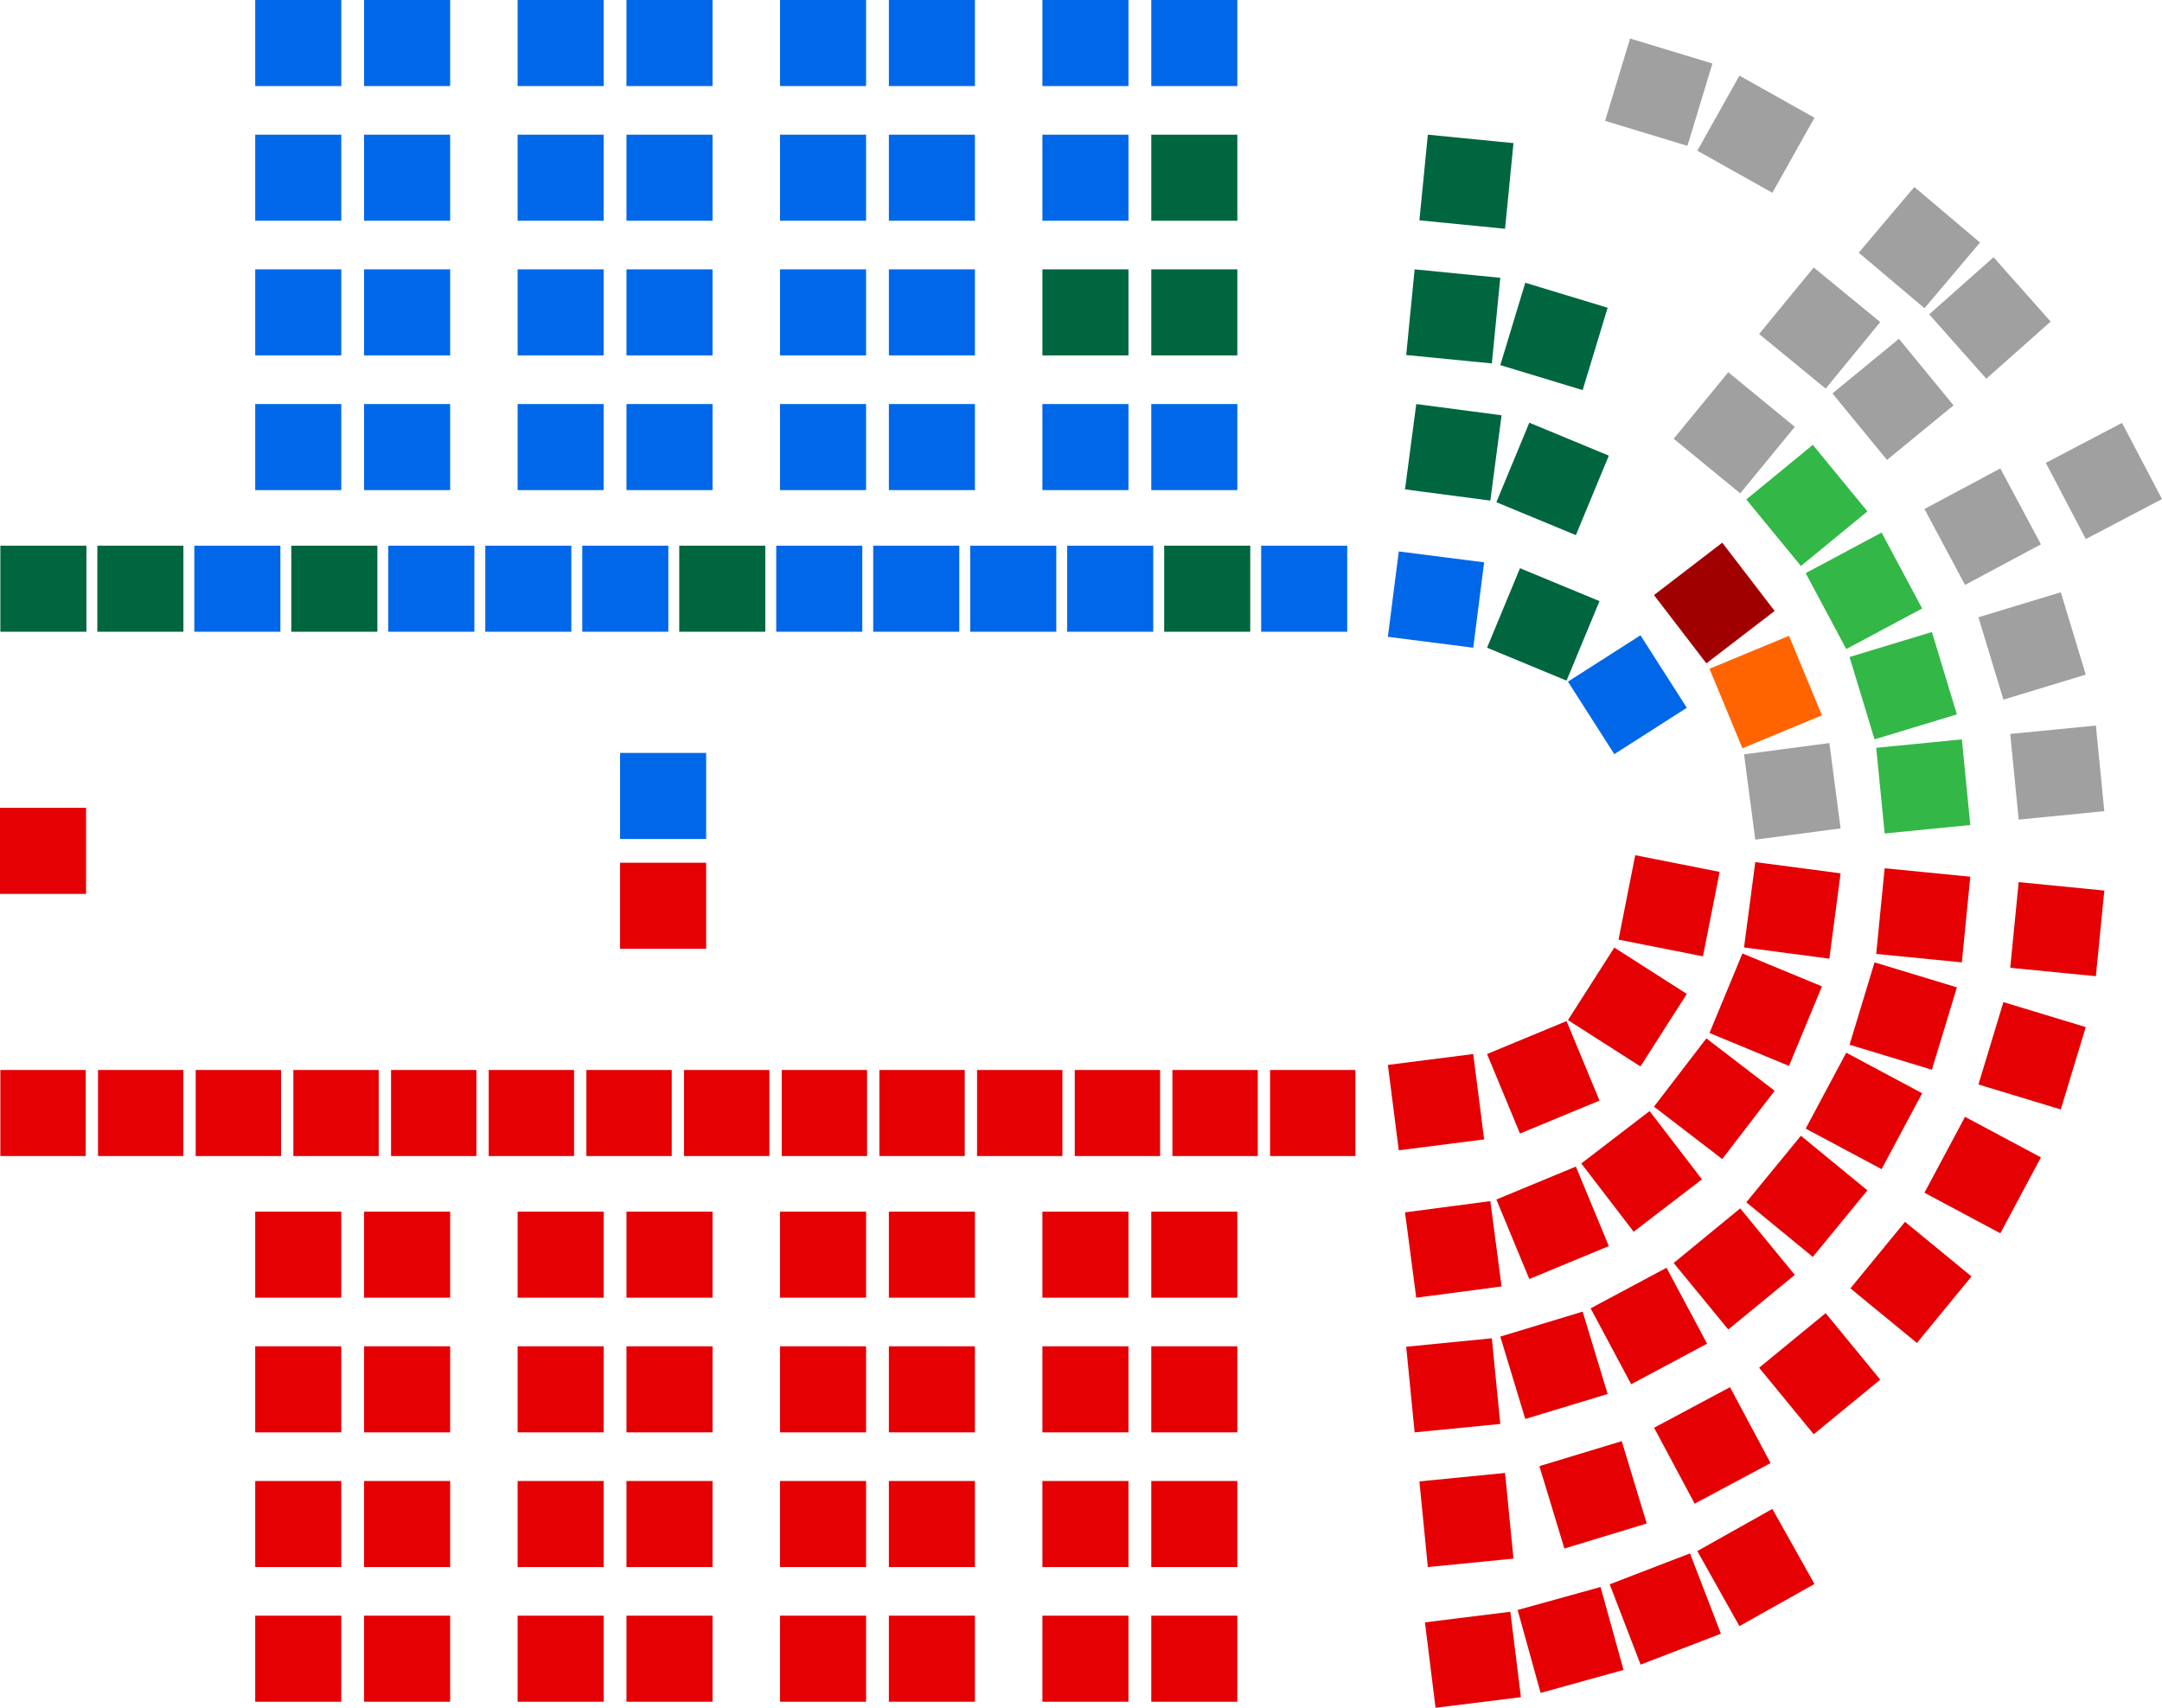
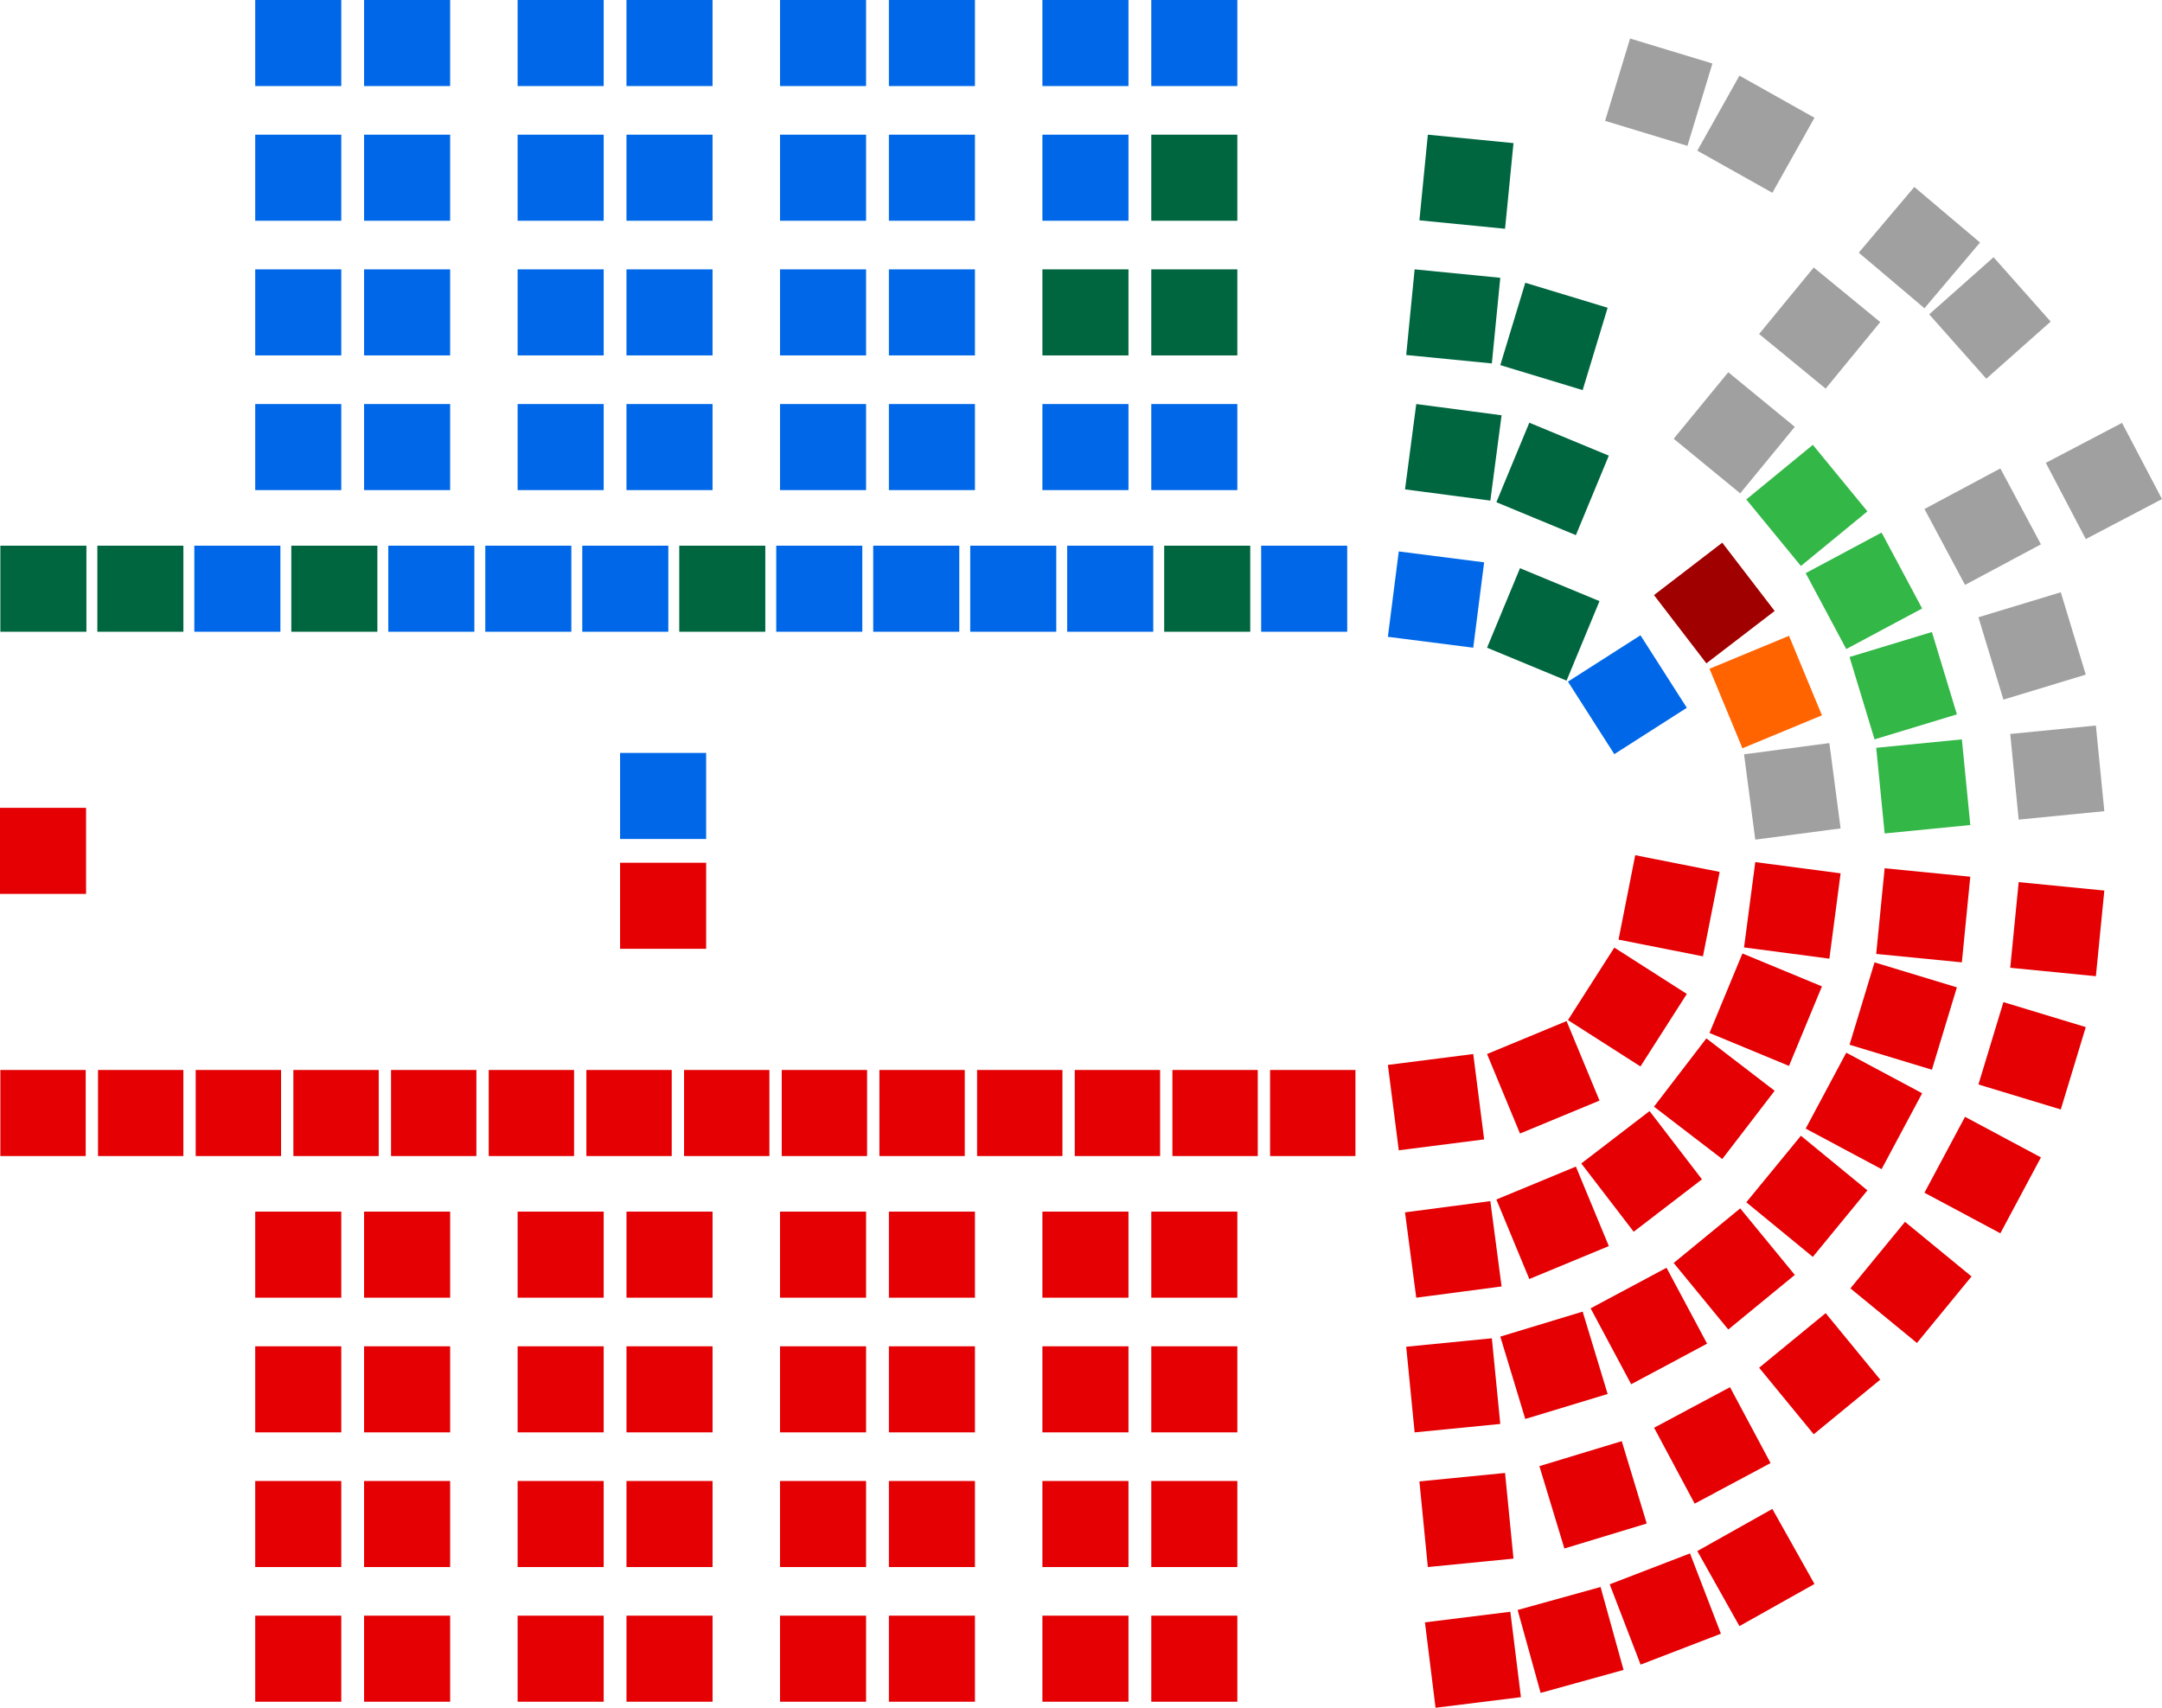
<svg xmlns="http://www.w3.org/2000/svg" id="svg4639" version="1.1" viewBox="0 0 248.478 196.269" height="196.269mm" width="248.478mm">
  <defs id="defs4633" />
  <g transform="translate(-8.12608,-35.92009)" id="layer1">
    <g id="Greens" style="fill:#33b747;fill-opacity:1">
      <rect y="204.617" x="-112.115" height="9.891" width="9.891" id="Brisbane" style="fill:#33b747;fill-opacity:1;stroke-linecap:round;stroke-linejoin:round;stroke-miterlimit:4;stroke-dasharray:none;stroke-dashoffset:0;stroke-opacity:1" transform="matrix(-0.7730105,0.6343933,0.6343933,0.7730105,0,0)" class="seat" />
      <rect style="fill:#33b747;fill-opacity:1;stroke-linecap:round;stroke-linejoin:round;stroke-miterlimit:4;stroke-dasharray:none;stroke-dashoffset:0;stroke-opacity:1" id="Griffith" width="9.891" height="9.891" x="-220.628" y="143.21" transform="matrix(-0.9951847,0.09801714,0.09801714,0.9951847,0,0)" class="seat" />
      <rect y="191.429" x="-152.096" height="9.891" width="9.891" id="Melbourne" style="fill:#33b747;fill-opacity:1;stroke-linecap:round;stroke-linejoin:round;stroke-miterlimit:4;stroke-dasharray:none;stroke-dashoffset:0;stroke-opacity:1" transform="matrix(-0.8819213,0.4713967,0.4713967,0.8819213,0,0)" class="seat" />
      <rect transform="matrix(-0.9569403,0.2902847,0.2902847,0.9569403,0,0)" style="fill:#33b747;fill-opacity:1;stroke-linecap:round;stroke-linejoin:round;stroke-miterlimit:4;stroke-dasharray:none;stroke-dashoffset:0;stroke-opacity:1" id="Ryan" width="9.891" height="9.891" x="-188.737" y="170.694" class="seat" />
    </g>
    <rect style="opacity:1;fill:#ff6400;fill-opacity:1;stroke-linecap:round;stroke-linejoin:round;stroke-miterlimit:4;stroke-dasharray:none;stroke-dashoffset:0;stroke-opacity:1" id="Mayo" width="9.891" height="9.891" x="-155.756" y="182.491" transform="matrix(-0.9238795,0.3826834,0.3826834,0.9238795,0,0)" class="seat" />
    <rect y="203.423" x="-103.647" height="9.891" width="9.891" id="Kennedy" style="opacity:1;fill:#a00000;fill-opacity:1;stroke-linecap:round;stroke-linejoin:round;stroke-miterlimit:4;stroke-dasharray:none;stroke-dashoffset:0;stroke-opacity:1" transform="matrix(-0.7933533,0.6087614,0.6087614,0.7933533,0,0)" class="seat" />
    <g id="g3">
      <rect y="191.363" x="-167.61" height="9.891" width="9.891" id="Goldstein" style="fill:#a0a0a0;fill-opacity:1;stroke-linecap:round;stroke-linejoin:round;stroke-miterlimit:4;stroke-dasharray:none;stroke-dashoffset:0;stroke-opacity:1" transform="matrix(-0.8819213,0.4713967,0.4713967,0.8819213,0,0)" class="seat" />
      <rect style="fill:#a0a0a0;fill-opacity:1;stroke-linecap:round;stroke-linejoin:round;stroke-miterlimit:4;stroke-dasharray:none;stroke-dashoffset:0;stroke-opacity:1" id="Wentworth" width="9.891" height="9.891" x="-204.237" y="170.623" transform="matrix(-0.9569403,0.2902847,0.2902847,0.9569403,0,0)" class="seat" />
      <rect y="209.705" x="-85.865" height="9.891" width="9.891" id="Warringah" style="fill:#a0a0a0;fill-opacity:1;stroke-linecap:round;stroke-linejoin:round;stroke-miterlimit:4;stroke-dasharray:none;stroke-dashoffset:0;stroke-opacity:1" transform="matrix(-0.6343933,0.7730105,0.7730105,0.6343933,0,0)" class="seat" />
-       <rect style="fill:#a0a0a0;fill-opacity:1;stroke-linecap:round;stroke-linejoin:round;stroke-miterlimit:4;stroke-dasharray:none;stroke-dashoffset:0;stroke-opacity:1" id="North_Sydney" width="9.891" height="9.891" x="-127.496" y="201.475" transform="matrix(-0.7730105,0.6343933,0.6343933,0.7730105,0,0)" class="seat" />
      <rect y="143.136" x="-236.113" height="9.891" width="9.891" id="Kooyong" style="fill:#a0a0a0;fill-opacity:1;stroke-linecap:round;stroke-linejoin:round;stroke-miterlimit:4;stroke-dasharray:none;stroke-dashoffset:0;stroke-opacity:1" transform="matrix(-0.9951847,0.09801714,0.09801714,0.9951847,0,0)" class="seat" />
      <rect style="fill:#a0a0a0;fill-opacity:1;stroke-linecap:round;stroke-linejoin:round;stroke-miterlimit:4;stroke-dasharray:none;stroke-dashoffset:0;stroke-opacity:1" id="Indi" width="9.891" height="9.891" x="-70.329" y="209.752" transform="matrix(-0.6343933,0.7730105,0.7730105,0.6343933,0,0)" class="seat" />
      <rect y="198.765" x="-18.133" height="9.891" width="9.891" id="Monash" style="fill:#a0a0a0;fill-opacity:1;stroke-linecap:round;stroke-linejoin:round;stroke-miterlimit:4;stroke-dasharray:none;stroke-dashoffset:0;stroke-opacity:1" transform="matrix(-0.2902847,0.9569403,0.9569403,0.2902847,0,0)" class="seat" />
      <rect style="fill:#a0a0a0;fill-opacity:1;stroke-linecap:round;stroke-linejoin:round;stroke-miterlimit:4;stroke-dasharray:none;stroke-dashoffset:0;stroke-opacity:1" id="Clark" width="9.891" height="9.891" x="-200.671" y="148.786" transform="matrix(-0.9914449,0.1305262,0.1305262,0.9914449,0,0)" class="seat" />
      <rect transform="matrix(0.8855244,-0.4645929,-0.4645929,-0.8855244,0,0)" y="-201.817" x="174.003" height="9.89" width="9.89" id="Calare" style="fill:#a0a0a0;fill-opacity:1;stroke-linecap:round;stroke-linejoin:round;stroke-miterlimit:4;stroke-dasharray:none;stroke-dashoffset:0;stroke-opacity:1" class="seat" />
      <rect transform="matrix(0.7479862,-0.6637142,-0.6637142,-0.7479862,0,0)" y="-216.333" x="124.104" height="9.89" width="9.89" id="Curtin" style="fill:#a0a0a0;fill-opacity:1;stroke-linecap:round;stroke-linejoin:round;stroke-miterlimit:4;stroke-dasharray:none;stroke-dashoffset:0;stroke-opacity:1" class="seat" />
      <rect transform="matrix(0.6457011,-0.7635903,-0.7635903,-0.6457011,0,0)" y="-221.162" x="93.583" height="9.89" width="9.89" id="Mackellar" style="fill:#a0a0a0;fill-opacity:1;stroke-linecap:round;stroke-linejoin:round;stroke-miterlimit:4;stroke-dasharray:none;stroke-dashoffset:0;stroke-opacity:1" class="seat" />
      <rect transform="matrix(0.4894705,-0.8720199,-0.8720199,-0.4894705,0,0)" y="-213.141" x="53.036" height="9.89" width="9.89" id="Fowler" style="fill:#a0a0a0;fill-opacity:1;stroke-linecap:round;stroke-linejoin:round;stroke-miterlimit:4;stroke-dasharray:none;stroke-dashoffset:0;stroke-opacity:1" class="seat" />
    </g>
    <g id="g2">
      <rect style="fill:#006640;fill-opacity:1;stroke-linecap:round;stroke-linejoin:round;stroke-miterlimit:4;stroke-dasharray:none;stroke-dashoffset:0;stroke-opacity:1" id="Parkes" width="9.891" height="9.891" x="34.27" y="176.436" transform="matrix(-0.09801714,0.9951847,0.9951847,0.09801714,0,0)" class="seat" />
      <rect y="176.443" x="49.822" height="9.891" width="9.891" id="Mallee" style="fill:#006640;fill-opacity:1;stroke-linecap:round;stroke-linejoin:round;stroke-miterlimit:4;stroke-dasharray:none;stroke-dashoffset:0;stroke-opacity:1" transform="matrix(-0.09801714,0.9951847,0.9951847,0.09801714,0,0)" class="seat" />
      <rect y="195.389" x="12.226" height="9.891" width="9.891" id="Nicholls" style="fill:#006640;fill-opacity:1;stroke-linecap:round;stroke-linejoin:round;stroke-miterlimit:4;stroke-dasharray:none;stroke-dashoffset:0;stroke-opacity:1" transform="matrix(-0.2902847,0.9569403,0.9569403,0.2902847,0,0)" class="seat" />
      <rect y="202.228" x="7.697" height="9.891" width="9.891" id="Petrie" style="fill:#006640;fill-opacity:1;stroke-linecap:round;stroke-linejoin:round;stroke-miterlimit:4;stroke-dasharray:none;stroke-dashoffset:0;stroke-opacity:1" transform="matrix(-0.3826834,0.9238795,0.9238795,0.3826834,0,0)" class="seat" />
      <rect y="180.183" x="59.345" height="9.891" width="9.891" id="Lyne" style="fill:#006640;fill-opacity:1;stroke-linecap:round;stroke-linejoin:round;stroke-miterlimit:4;stroke-dasharray:none;stroke-dashoffset:0;stroke-opacity:1" transform="matrix(-0.1305262,0.9914449,0.9914449,0.1305262,0,0)" class="seat" />
      <rect transform="matrix(-0.3826834,0.9238795,0.9238795,0.3826834,0,0)" style="fill:#006640;fill-opacity:1;stroke-width:1.064;stroke-linecap:round;stroke-linejoin:round;stroke-miterlimit:4;stroke-dasharray:none;stroke-dashoffset:0;stroke-opacity:1" id="La_Trobe" width="9.891" height="9.891" x="23.555" y="207.638" class="seat" />
      <rect transform="rotate(-90)" y="19.313" x="-108.526" height="9.891" width="9.891" id="Riverina" style="fill:#006640;fill-opacity:1;stroke-linecap:round;stroke-linejoin:round;stroke-miterlimit:4;stroke-dasharray:none;stroke-dashoffset:0;stroke-opacity:1" class="seat" />
      <rect transform="rotate(-90)" y="41.606" x="-108.526" height="9.891" width="9.891" id="Page" style="fill:#006640;fill-opacity:1;stroke-linecap:round;stroke-linejoin:round;stroke-miterlimit:4;stroke-dasharray:none;stroke-dashoffset:0;stroke-opacity:1" class="seat" />
      <rect style="fill:#006640;fill-opacity:1;stroke-linecap:round;stroke-linejoin:round;stroke-miterlimit:4;stroke-dasharray:none;stroke-dashoffset:0;stroke-opacity:1" id="Maranoa" width="9.891" height="9.891" x="-108.526" y="86.192" transform="rotate(-90)" class="seat" />
      <rect style="fill:#006640;fill-opacity:1;stroke-linecap:round;stroke-linejoin:round;stroke-miterlimit:4;stroke-dasharray:none;stroke-dashoffset:0;stroke-opacity:1" id="New_England" width="9.891" height="9.891" x="-108.526" y="141.925" transform="rotate(-90)" class="seat" />
      <rect style="fill:#006640;fill-opacity:1;stroke-linecap:round;stroke-linejoin:round;stroke-miterlimit:4;stroke-dasharray:none;stroke-dashoffset:0;stroke-opacity:1" id="Gippsland" width="9.891" height="9.891" x="-108.526" y="8.167" transform="rotate(-90)" class="seat" />
      <rect transform="matrix(0,1,1,0,0,0)" y="140.442" x="51.399" height="9.891" width="9.891" id="Hinkler" style="fill:#006640;fill-opacity:1;stroke-linecap:round;stroke-linejoin:round;stroke-miterlimit:4;stroke-dasharray:none;stroke-dashoffset:0;stroke-opacity:1" class="seat" />
      <rect transform="matrix(0,1,1,0,0,0)" y="127.93" x="66.877" height="9.891" width="9.891" id="Wide_Bay" style="fill:#006640;fill-opacity:1;stroke-linecap:round;stroke-linejoin:round;stroke-miterlimit:4;stroke-dasharray:none;stroke-dashoffset:0;stroke-opacity:1" class="seat" />
      <rect transform="matrix(0,1,1,0,0,0)" style="fill:#006640;fill-opacity:1;stroke-linecap:round;stroke-linejoin:round;stroke-miterlimit:4;stroke-dasharray:none;stroke-dashoffset:0;stroke-opacity:1" id="Dawson" width="9.891" height="9.891" x="66.877" y="140.442" class="seat" />
    </g>
    <g id="g1" style="fill:#0068e8;fill-opacity:1">
      <rect style="fill:#0068e8;fill-opacity:1;stroke-linecap:round;stroke-linejoin:round;stroke-miterlimit:4;stroke-dasharray:none;stroke-dashoffset:0;stroke-opacity:1" id="Moncrieff" width="9.891" height="9.891" x="98.635" y="153.071" transform="matrix(0,1,1,0,0,0)" class="seat" />
      <rect transform="matrix(-0.1266124,0.9919523,0.9919523,0.1266124,0,0)" y="180.099" x="77.114" height="9.891" width="9.891" id="Capricornia" style="fill:#0068e8;fill-opacity:1;stroke-width:1;stroke-linecap:round;stroke-linejoin:round;stroke-miterlimit:4;stroke-dasharray:none;stroke-dashoffset:0;stroke-opacity:1;paint-order:normal" class="seat" />
      <rect transform="matrix(-0.8425815,0.5385689,0.5385689,0.8425815,0,0)" y="197.702" x="-107.039" height="9.891" width="9.891" id="Lindsay" style="fill:#0068e8;fill-opacity:1;stroke-linecap:round;stroke-linejoin:round;stroke-miterlimit:4;stroke-dasharray:none;stroke-dashoffset:0;stroke-opacity:1" class="seat" />
      <rect style="fill:#0068e8;fill-opacity:1;stroke-linecap:round;stroke-linejoin:round;stroke-miterlimit:4;stroke-dasharray:none;stroke-dashoffset:0;stroke-opacity:1" id="Dickson" width="9.891" height="9.891" x="122.452" y="79.392" transform="matrix(0,1,1,0,0,0)" class="seat" />
      <rect style="fill:#0068e8;fill-opacity:1;stroke-linecap:round;stroke-linejoin:round;stroke-miterlimit:4;stroke-dasharray:none;stroke-dashoffset:0;stroke-opacity:1" id="Fairfax" width="9.891" height="9.891" x="-108.526" y="30.46" transform="rotate(-90)" class="seat" />
      <rect style="fill:#0068e8;fill-opacity:1;stroke-linecap:round;stroke-linejoin:round;stroke-miterlimit:4;stroke-dasharray:none;stroke-dashoffset:0;stroke-opacity:1" id="Canning" width="9.891" height="9.891" x="-108.526" y="52.753" transform="rotate(-90)" class="seat" />
      <rect transform="rotate(-90)" y="75.046" x="-108.526" height="9.891" width="9.891" id="Farrer" style="fill:#0068e8;fill-opacity:1;stroke-linecap:round;stroke-linejoin:round;stroke-miterlimit:4;stroke-dasharray:none;stroke-dashoffset:0;stroke-opacity:1" class="seat" />
      <rect style="fill:#0068e8;fill-opacity:1;stroke-linecap:round;stroke-linejoin:round;stroke-miterlimit:4;stroke-dasharray:none;stroke-dashoffset:0;stroke-opacity:1" id="Bradfield" width="9.891" height="9.891" x="-108.526" y="63.9" transform="rotate(-90)" class="seat" />
      <rect style="fill:#0068e8;fill-opacity:1;stroke-linecap:round;stroke-linejoin:round;stroke-miterlimit:4;stroke-dasharray:none;stroke-dashoffset:0;stroke-opacity:1" id="Deakin" width="9.891" height="9.891" x="-108.526" y="119.632" transform="rotate(-90)" class="seat" />
      <rect transform="rotate(-90)" y="108.485" x="-108.526" height="9.891" width="9.891" id="Wannon" style="fill:#0068e8;fill-opacity:1;stroke-linecap:round;stroke-linejoin:round;stroke-miterlimit:4;stroke-dasharray:none;stroke-dashoffset:0;stroke-opacity:1" class="seat" />
      <rect transform="rotate(-90)" y="130.778" x="-108.526" height="9.891" width="9.891" id="Banks" style="fill:#0068e8;fill-opacity:1;stroke-linecap:round;stroke-linejoin:round;stroke-miterlimit:4;stroke-dasharray:none;stroke-dashoffset:0;stroke-opacity:1" class="seat" />
      <rect transform="matrix(0,1,1,0,0,0)" y="37.458" x="82.355" height="9.891" width="9.891" id="Braddon" style="fill:#0068e8;fill-opacity:1;stroke-linecap:round;stroke-linejoin:round;stroke-miterlimit:4;stroke-dasharray:none;stroke-dashoffset:0;stroke-opacity:1" class="seat" />
      <rect transform="matrix(0,1,1,0,0,0)" style="fill:#0068e8;fill-opacity:1;stroke-linecap:round;stroke-linejoin:round;stroke-miterlimit:4;stroke-dasharray:none;stroke-dashoffset:0;stroke-opacity:1" id="Herbert" width="9.891" height="9.891" x="82.355" y="49.97" class="seat" />
      <rect transform="matrix(0,1,1,0,0,0)" style="fill:#0068e8;fill-opacity:1;stroke-linecap:round;stroke-linejoin:miter;stroke-miterlimit:4;stroke-dasharray:none;stroke-dashoffset:0;stroke-opacity:1" id="Bowman" width="9.891" height="9.891" x="51.399" y="37.458" class="seat" />
      <rect transform="matrix(0,1,1,0,0,0)" y="49.97" x="51.399" height="9.891" width="9.891" id="Wright" style="fill:#0068e8;fill-opacity:1;stroke-linecap:round;stroke-linejoin:round;stroke-miterlimit:4;stroke-dasharray:none;stroke-dashoffset:0;stroke-opacity:1" class="seat" />
      <rect transform="matrix(0,1,1,0,0,0)" y="37.458" x="66.877" height="9.891" width="9.891" id="Groom" style="fill:#0068e8;fill-opacity:1;stroke-linecap:round;stroke-linejoin:round;stroke-miterlimit:4;stroke-dasharray:none;stroke-dashoffset:0;stroke-opacity:1" class="seat" />
      <rect transform="matrix(0,1,1,0,0,0)" style="fill:#0068e8;fill-opacity:1;stroke-linecap:round;stroke-linejoin:round;stroke-miterlimit:4;stroke-dasharray:none;stroke-dashoffset:0;stroke-opacity:1" id="McPherson" width="9.891" height="9.891" x="66.877" y="49.97" class="seat" />
      <rect transform="matrix(0,1,1,0,0,0)" y="37.458" x="35.92" height="9.891" width="9.891" id="Mitchell" style="fill:#0068e8;fill-opacity:1;stroke-linecap:round;stroke-linejoin:miter;stroke-miterlimit:4;stroke-dasharray:none;stroke-dashoffset:0;stroke-opacity:1" class="seat" />
      <rect transform="matrix(0,1,1,0,0,0)" style="fill:#0068e8;fill-opacity:1;stroke-linecap:round;stroke-linejoin:round;stroke-miterlimit:4;stroke-dasharray:none;stroke-dashoffset:0;stroke-opacity:1" id="Longman" width="9.891" height="9.891" x="35.92" y="49.97" class="seat" />
      <rect transform="matrix(0,1,1,0,0,0)" y="67.616" x="82.355" height="9.891" width="9.891" id="Hughes" style="fill:#0068e8;fill-opacity:1;stroke-linecap:round;stroke-linejoin:round;stroke-miterlimit:4;stroke-dasharray:none;stroke-dashoffset:0;stroke-opacity:1" class="seat" />
      <rect transform="matrix(0,1,1,0,0,0)" style="fill:#0068e8;fill-opacity:1;stroke-linecap:round;stroke-linejoin:round;stroke-miterlimit:4;stroke-dasharray:none;stroke-dashoffset:0;stroke-opacity:1" id="Forrest" width="9.891" height="9.891" x="82.355" y="80.128" class="seat" />
      <rect transform="matrix(0,1,1,0,0,0)" style="fill:#0068e8;fill-opacity:1;stroke-linecap:round;stroke-linejoin:miter;stroke-miterlimit:4;stroke-dasharray:none;stroke-dashoffset:0;stroke-opacity:1" id="Fadden" width="9.891" height="9.891" x="51.399" y="67.616" class="seat" />
      <rect transform="matrix(0,1,1,0,0,0)" y="80.128" x="51.399" height="9.891" width="9.891" id="Casey" style="fill:#0068e8;fill-opacity:1;stroke-linecap:round;stroke-linejoin:round;stroke-miterlimit:4;stroke-dasharray:none;stroke-dashoffset:0;stroke-opacity:1" class="seat" />
      <rect transform="matrix(0,1,1,0,0,0)" y="67.616" x="66.877" height="9.891" width="9.891" id="Flinders" style="fill:#0068e8;fill-opacity:1;stroke-linecap:round;stroke-linejoin:round;stroke-miterlimit:4;stroke-dasharray:none;stroke-dashoffset:0;stroke-opacity:1" class="seat" />
      <rect transform="matrix(0,1,1,0,0,0)" style="fill:#0068e8;fill-opacity:1;stroke-linecap:round;stroke-linejoin:round;stroke-miterlimit:4;stroke-dasharray:none;stroke-dashoffset:0;stroke-opacity:1" id="Menzies" width="9.891" height="9.891" x="66.877" y="80.128" class="seat" />
      <rect transform="matrix(0,1,1,0,0,0)" y="67.616" x="35.92" height="9.891" width="9.891" id="Bonner" style="fill:#0068e8;fill-opacity:1;stroke-linecap:round;stroke-linejoin:miter;stroke-miterlimit:4;stroke-dasharray:none;stroke-dashoffset:0;stroke-opacity:1" class="seat" />
      <rect transform="matrix(0,1,1,0,0,0)" style="fill:#0068e8;fill-opacity:1;stroke-linecap:round;stroke-linejoin:round;stroke-miterlimit:4;stroke-dasharray:none;stroke-dashoffset:0;stroke-opacity:1" id="Leichhardt" width="9.891" height="9.891" x="35.92" y="80.128" class="seat" />
      <rect transform="matrix(0,1,1,0,0,0)" y="97.773" x="82.355" height="9.891" width="9.891" id="Barker" style="fill:#0068e8;fill-opacity:1;stroke-linecap:round;stroke-linejoin:round;stroke-miterlimit:4;stroke-dasharray:none;stroke-dashoffset:0;stroke-opacity:1" class="seat" />
      <rect transform="matrix(0,1,1,0,0,0)" style="fill:#0068e8;fill-opacity:1;stroke-linecap:round;stroke-linejoin:miter;stroke-miterlimit:4;stroke-dasharray:none;stroke-dashoffset:0;stroke-opacity:1" id="Fisher" width="9.891" height="9.891" x="51.399" y="97.773" class="seat" />
      <rect transform="matrix(0,1,1,0,0,0)" y="110.285" x="51.399" height="9.891" width="9.891" id="Berowra" style="fill:#0068e8;fill-opacity:1;stroke-linecap:round;stroke-linejoin:round;stroke-miterlimit:4;stroke-dasharray:none;stroke-dashoffset:0;stroke-opacity:1" class="seat" />
      <rect transform="matrix(0,1,1,0,0,0)" y="97.773" x="66.877" height="9.891" width="9.891" id="Bass" style="fill:#0068e8;fill-opacity:1;stroke-linecap:round;stroke-linejoin:round;stroke-miterlimit:4;stroke-dasharray:none;stroke-dashoffset:0;stroke-opacity:1" class="seat" />
      <rect transform="matrix(0,1,1,0,0,0)" style="fill:#0068e8;fill-opacity:1;stroke-linecap:round;stroke-linejoin:round;stroke-miterlimit:4;stroke-dasharray:none;stroke-dashoffset:0;stroke-opacity:1" id="Moore" width="9.891" height="9.891" x="66.877" y="110.285" class="seat" />
      <rect transform="matrix(0,1,1,0,0,0)" style="fill:#0068e8;fill-opacity:1;stroke-linecap:round;stroke-linejoin:round;stroke-miterlimit:4;stroke-dasharray:none;stroke-dashoffset:0;stroke-opacity:1" id="Grey" width="9.891" height="9.891" x="35.92" y="110.285" class="seat" />
      <rect transform="matrix(0,1,1,0,0,0)" y="127.93" x="82.355" height="9.891" width="9.891" id="Sturt" style="fill:#0068e8;fill-opacity:1;stroke-linecap:round;stroke-linejoin:round;stroke-miterlimit:4;stroke-dasharray:none;stroke-dashoffset:0;stroke-opacity:1" class="seat" />
      <rect transform="matrix(0,1,1,0,0,0)" style="fill:#0068e8;fill-opacity:1;stroke-linecap:round;stroke-linejoin:round;stroke-miterlimit:4;stroke-dasharray:none;stroke-dashoffset:0;stroke-opacity:1" id="Cowper" width="9.891" height="9.891" x="82.355" y="140.442" class="seat" />
      <rect transform="matrix(0,1,1,0,0,0)" style="fill:#0068e8;fill-opacity:1;stroke-linecap:round;stroke-linejoin:miter;stroke-miterlimit:4;stroke-dasharray:none;stroke-dashoffset:0;stroke-opacity:1" id="Flynn" width="9.891" height="9.891" x="51.399" y="127.93" class="seat" />
      <rect transform="matrix(0,1,1,0,0,0)" y="127.93" x="35.92" height="9.891" width="9.891" id="Durack" style="fill:#0068e8;fill-opacity:1;stroke-linecap:round;stroke-linejoin:miter;stroke-miterlimit:4;stroke-dasharray:none;stroke-dashoffset:0;stroke-opacity:1" class="seat" />
      <rect transform="matrix(0,1,1,0,0,0)" style="fill:#0068e8;fill-opacity:1;stroke-linecap:round;stroke-linejoin:round;stroke-miterlimit:4;stroke-dasharray:none;stroke-dashoffset:0;stroke-opacity:1" id="Forde" width="9.891" height="9.891" x="35.92" y="140.442" class="seat" />
      <rect transform="matrix(0,1,1,0,0,0)" style="fill:#0068e8;fill-opacity:1;stroke-linecap:round;stroke-linejoin:round;stroke-miterlimit:4;stroke-dasharray:none;stroke-dashoffset:0;stroke-opacity:1" id="Cook" width="9.891" height="9.891" x="35.92" y="97.773" class="seat" />
      <rect transform="rotate(-90)" y="97.339" x="-108.526" height="9.891" width="9.891" id="Hume" style="fill:#0068e8;fill-opacity:1;stroke-linecap:round;stroke-linejoin:round;stroke-miterlimit:4;stroke-dasharray:none;stroke-dashoffset:0;stroke-opacity:1" class="seat" />
      <rect transform="matrix(0,1,1,0,-6.6666665e-8,2.9166667e-7)" style="fill:#0068e8;fill-opacity:1;stroke-linecap:round;stroke-linejoin:round;stroke-miterlimit:4;stroke-dasharray:none;stroke-dashoffset:0;stroke-opacity:1" id="OConnor" width="9.891" height="9.891" x="82.355" y="110.285" class="seat" />
    </g>
    <g id="ALP" transform="translate(0,-15.73634)" style="fill:#e40003;fill-opacity:1">
      <rect transform="rotate(-90)" y="8.126" x="-154.39" height="9.891" width="9.891" id="Oxley" style="display:inline;fill:#e40003;fill-opacity:1;stroke-linecap:round;stroke-linejoin:round;stroke-miterlimit:4;stroke-dasharray:none;stroke-dashoffset:0;stroke-opacity:1" class="seat" />
      <rect transform="rotate(-90)" y="154.097" x="-184.519" height="9.809" width="9.891" id="Maribyrnong" style="display:inline;fill:#e40003;fill-opacity:1;stroke-linecap:round;stroke-linejoin:round;stroke-miterlimit:4;stroke-dasharray:none;stroke-dashoffset:0;stroke-opacity:1" class="seat" />
      <rect transform="rotate(-106.875)" style="display:inline;fill:#e40003;fill-opacity:1;stroke-linecap:round;stroke-linejoin:round;stroke-miterlimit:4;stroke-dasharray:none;stroke-dashoffset:0;stroke-opacity:1" id="Hawke" width="9.891" height="9.891" x="-274.285" y="113.172" class="seat" />
      <rect transform="rotate(-118.125)" y="73.123" x="-293.607" height="9.891" width="9.891" id="Jagajaga" style="display:inline;fill:#e40003;fill-opacity:1;stroke-linecap:round;stroke-linejoin:round;stroke-miterlimit:4;stroke-dasharray:none;stroke-dashoffset:0;stroke-opacity:1" class="seat" />
      <rect transform="rotate(-151.875)" style="display:inline;fill:#e40003;fill-opacity:1;stroke-linecap:round;stroke-linejoin:round;stroke-miterlimit:4;stroke-dasharray:none;stroke-dashoffset:0;stroke-opacity:1" id="Solomon" width="9.891" height="9.891" x="-301.087" y="-58.356" class="seat" />
      <rect transform="rotate(-163.125)" y="-100.338" x="-286.432" height="9.891" width="9.891" id="Fraser" style="display:inline;fill:#e40003;fill-opacity:1;stroke-linecap:round;stroke-linejoin:round;stroke-miterlimit:4;stroke-dasharray:none;stroke-dashoffset:0;stroke-opacity:1" class="seat" />
      <rect transform="rotate(-95.625)" y="148.682" x="-247.52" height="9.891" width="9.891" id="Moreton" style="display:inline;fill:#e40003;fill-opacity:1;stroke-linecap:round;stroke-linejoin:round;stroke-miterlimit:4;stroke-dasharray:none;stroke-dashoffset:0;stroke-opacity:1" class="seat" />
      <rect transform="rotate(-129.375)" style="display:inline;fill:#e40003;fill-opacity:1;stroke-linecap:round;stroke-linejoin:round;stroke-miterlimit:4;stroke-dasharray:none;stroke-dashoffset:0;stroke-opacity:1" id="Macarthur" width="9.891" height="9.891" x="-304.746" y="30.074" class="seat" />
      <rect transform="rotate(-140.625)" y="-14.321" x="-307.271" height="9.891" width="9.891" id="Makin" style="display:inline;fill:#e40003;fill-opacity:1;stroke-linecap:round;stroke-linejoin:round;stroke-miterlimit:4;stroke-dasharray:none;stroke-dashoffset:0;stroke-opacity:1" class="seat" />
      <rect transform="rotate(-174.375)" style="display:inline;fill:#e40003;fill-opacity:1;stroke-linecap:round;stroke-linejoin:round;stroke-miterlimit:4;stroke-dasharray:none;stroke-dashoffset:0;stroke-opacity:1" id="Holt" width="9.891" height="9.891" x="-263.867" y="-138.654" class="seat" />
      <rect transform="rotate(-95.625)" style="display:inline;fill:#e40003;fill-opacity:1;stroke-linecap:round;stroke-linejoin:round;stroke-miterlimit:4;stroke-dasharray:none;stroke-dashoffset:0;stroke-opacity:1" id="McEwen" width="9.891" height="9.891" x="-231.968" y="148.689" class="seat" />
      <rect transform="rotate(-129.375)" y="30.121" x="-289.21" height="9.891" width="9.891" id="Spence" style="display:inline;fill:#e40003;fill-opacity:1;stroke-linecap:round;stroke-linejoin:round;stroke-miterlimit:4;stroke-dasharray:none;stroke-dashoffset:0;stroke-opacity:1" class="seat" />
      <rect transform="rotate(-140.625)" style="display:inline;fill:#e40003;fill-opacity:1;stroke-linecap:round;stroke-linejoin:round;stroke-miterlimit:4;stroke-dasharray:none;stroke-dashoffset:0;stroke-opacity:1" id="Cunningham" width="9.891" height="9.891" x="-291.746" y="-14.264" class="seat" />
      <rect transform="rotate(-174.375)" y="-138.58" x="-248.381" height="9.891" width="9.891" id="Adelaide" style="display:inline;fill:#e40003;fill-opacity:1;stroke-linecap:round;stroke-linejoin:round;stroke-miterlimit:4;stroke-dasharray:none;stroke-dashoffset:0;stroke-opacity:1" class="seat" />
      <rect transform="rotate(-106.875)" style="display:inline;fill:#e40003;fill-opacity:1;stroke-linecap:round;stroke-linejoin:round;stroke-miterlimit:4;stroke-dasharray:none;stroke-dashoffset:0;stroke-opacity:1" id="Bendigo" width="9.891" height="9.891" x="-258.735" y="113.194" class="seat" />
      <rect transform="rotate(-118.125)" y="73.158" x="-278.064" height="9.891" width="9.891" id="Canberra" style="display:inline;fill:#e40003;fill-opacity:1;stroke-linecap:round;stroke-linejoin:round;stroke-miterlimit:4;stroke-dasharray:none;stroke-dashoffset:0;stroke-opacity:1" class="seat" />
      <rect transform="rotate(-151.875)" style="display:inline;fill:#e40003;fill-opacity:1;stroke-linecap:round;stroke-linejoin:round;stroke-miterlimit:4;stroke-dasharray:none;stroke-dashoffset:0;stroke-opacity:1" id="Wills" width="9.891" height="9.891" x="-285.574" y="-58.29" class="seat" />
      <rect y="-100.267" x="-270.932" height="9.891" width="9.891" id="Calwell" style="display:inline;fill:#e40003;fill-opacity:1;stroke-linecap:round;stroke-linejoin:round;stroke-miterlimit:4;stroke-dasharray:none;stroke-dashoffset:0;stroke-opacity:1" transform="rotate(-163.125)" class="seat" />
      <rect transform="rotate(-112.5)" style="display:inline;fill:#e40003;fill-opacity:1;stroke-linecap:round;stroke-linejoin:round;stroke-miterlimit:4;stroke-dasharray:none;stroke-dashoffset:0;stroke-opacity:1" id="Dobell" width="9.891" height="9.891" x="-253.902" y="93.87" class="seat" />
      <rect transform="rotate(-157.5)" y="-79.109" x="-264.114" height="9.891" width="9.891" id="Kingsford_Smith" style="display:inline;fill:#e40003;fill-opacity:1;stroke-linecap:round;stroke-linejoin:round;stroke-miterlimit:4;stroke-dasharray:none;stroke-dashoffset:0;stroke-opacity:1" class="seat" />
      <rect transform="rotate(-97.5)" style="display:inline;fill:#e40003;fill-opacity:1;stroke-linecap:round;stroke-linejoin:round;stroke-miterlimit:4;stroke-dasharray:none;stroke-dashoffset:0;stroke-opacity:1" id="Fenner" width="9.891" height="9.891" x="-221.386" y="143.224" class="seat" />
      <rect transform="rotate(-127.5)" y="37.782" x="-272.537" height="9.891" width="9.891" id="Richmond" style="display:inline;fill:#e40003;fill-opacity:1;stroke-linecap:round;stroke-linejoin:round;stroke-miterlimit:4;stroke-dasharray:none;stroke-dashoffset:0;stroke-opacity:1" class="seat" />
      <rect transform="rotate(-142.5)" style="display:inline;fill:#e40003;fill-opacity:1;stroke-linecap:round;stroke-linejoin:round;stroke-miterlimit:4;stroke-dasharray:none;stroke-dashoffset:0;stroke-opacity:1" id="Cooper" width="9.891" height="9.891" x="-276.02" y="-21.218" class="seat" />
      <rect transform="rotate(-172.5)" y="-131.945" x="-237.63" height="9.891" width="9.891" id="Gellibrand" style="display:inline;fill:#e40003;fill-opacity:1;stroke-linecap:round;stroke-linejoin:round;stroke-miterlimit:4;stroke-dasharray:none;stroke-dashoffset:0;stroke-opacity:1" class="seat" />
      <rect style="display:inline;fill:#e40003;fill-opacity:1;stroke-linecap:round;stroke-linejoin:round;stroke-miterlimit:4;stroke-dasharray:none;stroke-dashoffset:0;stroke-opacity:1" id="Isaacs" width="9.891" height="9.891" x="-203.761" y="144.249" transform="rotate(-97.27388)" class="seat" />
      <rect style="display:inline;fill:#e40003;fill-opacity:1;stroke-linecap:round;stroke-linejoin:round;stroke-miterlimit:4;stroke-dasharray:none;stroke-dashoffset:0;stroke-opacity:1" id="Chifley" width="9.891" height="9.891" x="-231.324" y="-118.937" transform="rotate(-168.8103)" class="seat" />
      <rect y="99.28" x="-238.044" height="9.891" width="9.891" id="Greenway" style="display:inline;fill:#e40003;fill-opacity:1;stroke-linecap:round;stroke-linejoin:round;stroke-miterlimit:4;stroke-dasharray:none;stroke-dashoffset:0;stroke-opacity:1" transform="rotate(-112.5)" class="seat" />
      <rect style="display:inline;fill:#e40003;fill-opacity:1;stroke-linecap:round;stroke-linejoin:round;stroke-miterlimit:4;stroke-dasharray:none;stroke-dashoffset:0;stroke-opacity:1" id="Brand" width="9.891" height="9.891" x="-259.536" y="-40.878" transform="rotate(-147.4137)" class="seat" />
      <rect transform="rotate(-90)" y="79.392" x="-160.701" height="9.891" width="9.891" id="Grayndler" style="display:inline;fill:#e40003;fill-opacity:1;stroke-linecap:round;stroke-linejoin:round;stroke-miterlimit:4;stroke-dasharray:none;stroke-dashoffset:0;stroke-opacity:1" class="seat" />
      <rect style="display:inline;fill:#e40003;fill-opacity:1;stroke-width:0.464;stroke-linecap:round;stroke-linejoin:round;stroke-miterlimit:4;stroke-dasharray:none;stroke-dashoffset:0;stroke-opacity:1" id="Werriwa" width="9.89" height="9.89" x="287.512" y="-106.165" transform="rotate(68.94795)" class="seat" />
      <rect style="display:inline;fill:#e40003;fill-opacity:1;stroke-width:0.464;stroke-linecap:round;stroke-linejoin:round;stroke-miterlimit:4;stroke-dasharray:none;stroke-dashoffset:0;stroke-opacity:1" id="Bean" width="9.89" height="9.89" x="276.853" y="-122.575" transform="rotate(74.506)" class="seat" />
      <rect style="display:inline;fill:#e40003;fill-opacity:1;stroke-linecap:round;stroke-linejoin:round;stroke-miterlimit:4;stroke-dasharray:none;stroke-dashoffset:0;stroke-opacity:1" id="Lalor" width="9.89" height="9.89" x="257.461" y="-151.165" transform="rotate(82.92876)" class="seat" />
      <rect transform="matrix(0,1,1,0,0,0)" y="30.618" x="174.628" height="9.809" width="9.891" id="Hotham" style="display:inline;fill:#e40003;fill-opacity:1;stroke-linecap:round;stroke-linejoin:round;stroke-miterlimit:4;stroke-dasharray:none;stroke-dashoffset:0;stroke-opacity:1" class="seat" />
      <rect style="display:inline;fill:#e40003;fill-opacity:1;stroke-linecap:round;stroke-linejoin:round;stroke-miterlimit:4;stroke-dasharray:none;stroke-dashoffset:0;stroke-opacity:1" id="Blaxland" width="9.891" height="9.809" x="174.628" y="19.392" transform="matrix(0,1,1,0,0,0)" class="seat" />
      <rect style="display:inline;fill:#e40003;fill-opacity:1;stroke-linecap:round;stroke-linejoin:round;stroke-miterlimit:4;stroke-dasharray:none;stroke-dashoffset:0;stroke-opacity:1" id="McMahon" width="9.891" height="9.809" x="174.628" y="41.843" transform="matrix(0,1,1,0,0,0)" class="seat" />
      <rect transform="matrix(0,1,1,0,0,0)" y="53.069" x="174.628" height="9.809" width="9.891" id="Hindmarsh" style="display:inline;fill:#e40003;fill-opacity:1;stroke-linecap:round;stroke-linejoin:round;stroke-miterlimit:4;stroke-dasharray:none;stroke-dashoffset:0;stroke-opacity:1" class="seat" />
      <rect style="display:inline;fill:#e40003;fill-opacity:1;stroke-linecap:round;stroke-linejoin:round;stroke-miterlimit:4;stroke-dasharray:none;stroke-dashoffset:0;stroke-opacity:1" id="Watson" width="9.891" height="9.809" x="174.628" y="75.519" transform="matrix(0,1,1,0,0,0)" class="seat" />
      <rect transform="matrix(0,1,1,0,0,0)" y="64.294" x="174.628" height="9.809" width="9.891" id="Franklin" style="display:inline;fill:#e40003;fill-opacity:1;stroke-linecap:round;stroke-linejoin:round;stroke-miterlimit:4;stroke-dasharray:none;stroke-dashoffset:0;stroke-opacity:1" class="seat" />
      <rect transform="matrix(0,1,1,0,0,0)" y="86.745" x="174.628" height="9.809" width="9.891" id="Corio" style="display:inline;fill:#e40003;fill-opacity:1;stroke-linecap:round;stroke-linejoin:round;stroke-miterlimit:4;stroke-dasharray:none;stroke-dashoffset:0;stroke-opacity:1" class="seat" />
      <rect style="display:inline;fill:#e40003;fill-opacity:1;stroke-linecap:round;stroke-linejoin:round;stroke-miterlimit:4;stroke-dasharray:none;stroke-dashoffset:0;stroke-opacity:1" id="Rankin" width="9.891" height="9.809" x="174.628" y="97.97" transform="matrix(0,1,1,0,0,0)" class="seat" />
      <rect transform="matrix(0,1,1,0,0,0)" y="120.421" x="174.628" height="9.809" width="9.891" id="Sydney" style="display:inline;fill:#e40003;fill-opacity:1;stroke-linecap:round;stroke-linejoin:round;stroke-miterlimit:4;stroke-dasharray:none;stroke-dashoffset:0;stroke-opacity:1" class="seat" />
      <rect style="display:inline;fill:#e40003;fill-opacity:1;stroke-linecap:round;stroke-linejoin:round;stroke-miterlimit:4;stroke-dasharray:none;stroke-dashoffset:0;stroke-opacity:1" id="Ballarat" width="9.891" height="9.809" x="174.628" y="109.196" transform="matrix(0,1,1,0,0,0)" class="seat" />
      <rect style="display:inline;fill:#e40003;fill-opacity:1;stroke-linecap:round;stroke-linejoin:round;stroke-miterlimit:4;stroke-dasharray:none;stroke-dashoffset:0;stroke-opacity:1" id="Barton" width="9.891" height="9.809" x="174.628" y="131.647" transform="matrix(0,1,1,0,0,0)" class="seat" />
      <rect transform="matrix(0,1,1,0,0,0)" y="142.872" x="174.628" height="9.809" width="9.891" id="Kingston" style="display:inline;fill:#e40003;fill-opacity:1;stroke-linecap:round;stroke-linejoin:round;stroke-miterlimit:4;stroke-dasharray:none;stroke-dashoffset:0;stroke-opacity:1" class="seat" />
      <rect transform="matrix(0,1,1,0,0,0)" y="8.167" x="174.628" height="9.809" width="9.891" id="Gorton" style="display:inline;fill:#e40003;fill-opacity:1;stroke-linecap:round;stroke-linejoin:round;stroke-miterlimit:4;stroke-dasharray:none;stroke-dashoffset:0;stroke-opacity:1" class="seat" />
      <rect style="display:inline;fill:#e40003;fill-opacity:1;stroke-linecap:round;stroke-linejoin:round;stroke-miterlimit:4;stroke-dasharray:none;stroke-dashoffset:0;stroke-opacity:1" id="Shortland" width="9.891" height="9.891" x="-200.798" y="37.458" transform="rotate(-90)" class="seat" />
      <rect y="49.97" x="-200.798" height="9.891" width="9.891" id="Burt" style="display:inline;fill:#e40003;fill-opacity:1;stroke-linecap:round;stroke-linejoin:round;stroke-miterlimit:4;stroke-dasharray:none;stroke-dashoffset:0;stroke-opacity:1" transform="rotate(-90)" class="seat" />
      <rect y="37.458" x="-231.755" height="9.891" width="9.891" id="Aston" style="display:inline;fill:#e40003;fill-opacity:1;stroke-linecap:round;stroke-linejoin:miter;stroke-miterlimit:4;stroke-dasharray:none;stroke-dashoffset:0;stroke-opacity:1" transform="rotate(-90)" class="seat" />
      <rect style="display:inline;fill:#e40003;fill-opacity:1;stroke-linecap:round;stroke-linejoin:round;stroke-miterlimit:4;stroke-dasharray:none;stroke-dashoffset:0;stroke-opacity:1" id="Robertson" width="9.891" height="9.891" x="-231.755" y="49.97" transform="rotate(-90)" class="seat" />
      <rect style="display:inline;fill:#e40003;fill-opacity:1;stroke-linecap:round;stroke-linejoin:round;stroke-miterlimit:4;stroke-dasharray:none;stroke-dashoffset:0;stroke-opacity:1" id="Parramatta" width="9.891" height="9.891" x="-216.276" y="37.458" transform="rotate(-90)" class="seat" />
      <rect y="49.97" x="-216.276" height="9.891" width="9.891" id="Gilmore" style="display:inline;fill:#e40003;fill-opacity:1;stroke-linecap:round;stroke-linejoin:round;stroke-miterlimit:4;stroke-dasharray:none;stroke-dashoffset:0;stroke-opacity:1" transform="rotate(-90)" class="seat" />
      <rect style="display:inline;fill:#e40003;fill-opacity:1;stroke-linecap:round;stroke-linejoin:miter;stroke-miterlimit:4;stroke-dasharray:none;stroke-dashoffset:0;stroke-opacity:1" id="Macnamara" width="9.891" height="9.891" x="-247.233" y="37.458" transform="rotate(-90)" class="seat" />
      <rect y="49.97" x="-247.233" height="9.891" width="9.891" id="Boothby" style="display:inline;fill:#e40003;fill-opacity:1;stroke-linecap:round;stroke-linejoin:round;stroke-miterlimit:4;stroke-dasharray:none;stroke-dashoffset:0;stroke-opacity:1" transform="rotate(-90)" class="seat" />
      <rect style="display:inline;fill:#e40003;fill-opacity:1;stroke-linecap:round;stroke-linejoin:round;stroke-miterlimit:4;stroke-dasharray:none;stroke-dashoffset:0;stroke-opacity:1" id="Cowan" width="9.891" height="9.891" x="-200.798" y="67.616" transform="rotate(-90)" class="seat" />
      <rect y="80.128" x="-200.798" height="9.891" width="9.891" id="Lilley" style="display:inline;fill:#e40003;fill-opacity:1;stroke-linecap:round;stroke-linejoin:round;stroke-miterlimit:4;stroke-dasharray:none;stroke-dashoffset:0;stroke-opacity:1" transform="rotate(-90)" class="seat" />
      <rect y="67.616" x="-231.755" height="9.891" width="9.891" id="Lingiari" style="display:inline;fill:#e40003;fill-opacity:1;stroke-linecap:round;stroke-linejoin:miter;stroke-miterlimit:4;stroke-dasharray:none;stroke-dashoffset:0;stroke-opacity:1" transform="rotate(-90)" class="seat" />
      <rect style="display:inline;fill:#e40003;fill-opacity:1;stroke-linecap:round;stroke-linejoin:round;stroke-miterlimit:4;stroke-dasharray:none;stroke-dashoffset:0;stroke-opacity:1" id="Tangney" width="9.891" height="9.891" x="-231.755" y="80.128" transform="rotate(-90)" class="seat" />
      <rect style="display:inline;fill:#e40003;fill-opacity:1;stroke-linecap:round;stroke-linejoin:round;stroke-miterlimit:4;stroke-dasharray:none;stroke-dashoffset:0;stroke-opacity:1" id="Bullwinkel" width="9.891" height="9.891" x="-216.276" y="67.616" transform="rotate(-90)" class="seat" />
      <rect y="80.128" x="-216.276" height="9.891" width="9.891" id="Bennelong" style="display:inline;fill:#e40003;fill-opacity:1;stroke-linecap:round;stroke-linejoin:round;stroke-miterlimit:4;stroke-dasharray:none;stroke-dashoffset:0;stroke-opacity:1" transform="rotate(-90)" class="seat" />
      <rect style="display:inline;fill:#e40003;fill-opacity:1;stroke-linecap:round;stroke-linejoin:miter;stroke-miterlimit:4;stroke-dasharray:none;stroke-dashoffset:0;stroke-opacity:1" id="Chisholm" width="9.891" height="9.891" x="-247.233" y="67.616" transform="rotate(-90)" class="seat" />
      <rect y="80.128" x="-247.233" height="9.891" width="9.891" id="Hunter" style="display:inline;fill:#e40003;fill-opacity:1;stroke-linecap:round;stroke-linejoin:round;stroke-miterlimit:4;stroke-dasharray:none;stroke-dashoffset:0;stroke-opacity:1" transform="rotate(-90)" class="seat" />
      <rect style="display:inline;fill:#e40003;fill-opacity:1;stroke-linecap:round;stroke-linejoin:round;stroke-miterlimit:4;stroke-dasharray:none;stroke-dashoffset:0;stroke-opacity:1" id="Whitlam" width="9.891" height="9.891" x="-200.798" y="97.773" transform="rotate(-90)" class="seat" />
      <rect y="110.285" x="-200.798" height="9.891" width="9.891" id="Scullin" style="display:inline;fill:#e40003;fill-opacity:1;stroke-linecap:round;stroke-linejoin:round;stroke-miterlimit:4;stroke-dasharray:none;stroke-dashoffset:0;stroke-opacity:1" transform="rotate(-90)" class="seat" />
      <rect y="97.773" x="-231.755" height="9.891" width="9.891" id="Hasluck" style="display:inline;fill:#e40003;fill-opacity:1;stroke-linecap:round;stroke-linejoin:miter;stroke-miterlimit:4;stroke-dasharray:none;stroke-dashoffset:0;stroke-opacity:1" transform="rotate(-90)" class="seat" />
      <rect style="display:inline;fill:#e40003;fill-opacity:1;stroke-linecap:round;stroke-linejoin:round;stroke-miterlimit:4;stroke-dasharray:none;stroke-dashoffset:0;stroke-opacity:1" id="Fremantle" width="9.891" height="9.891" x="-231.755" y="110.285" transform="rotate(-90)" class="seat" />
      <rect style="display:inline;fill:#e40003;fill-opacity:1;stroke-linecap:round;stroke-linejoin:round;stroke-miterlimit:4;stroke-dasharray:none;stroke-dashoffset:0;stroke-opacity:1" id="Swan" width="9.891" height="9.891" x="-216.276" y="97.773" transform="rotate(-90)" class="seat" />
      <rect y="110.285" x="-216.276" height="9.891" width="9.891" id="Reid" style="display:inline;fill:#e40003;fill-opacity:1;stroke-linecap:round;stroke-linejoin:round;stroke-miterlimit:4;stroke-dasharray:none;stroke-dashoffset:0;stroke-opacity:1" transform="rotate(-90)" class="seat" />
      <rect style="display:inline;fill:#e40003;fill-opacity:1;stroke-linecap:round;stroke-linejoin:miter;stroke-miterlimit:4;stroke-dasharray:none;stroke-dashoffset:0;stroke-opacity:1" id="Dunkley" width="9.891" height="9.891" x="-247.233" y="97.773" transform="rotate(-90)" class="seat" />
      <rect y="110.285" x="-247.233" height="9.891" width="9.891" id="Blair" style="display:inline;fill:#e40003;fill-opacity:1;stroke-linecap:round;stroke-linejoin:round;stroke-miterlimit:4;stroke-dasharray:none;stroke-dashoffset:0;stroke-opacity:1" transform="rotate(-90)" class="seat" />
      <rect y="140.442" x="-200.798" height="9.891" width="9.891" id="Perth" style="display:inline;fill:#e40003;fill-opacity:1;stroke-linecap:round;stroke-linejoin:round;stroke-miterlimit:4;stroke-dasharray:none;stroke-dashoffset:0;stroke-opacity:1" transform="rotate(-90)" class="seat" />
      <rect y="127.93" x="-231.755" height="9.891" width="9.891" id="Lyons" style="display:inline;fill:#e40003;fill-opacity:1;stroke-linecap:round;stroke-linejoin:miter;stroke-miterlimit:4;stroke-dasharray:none;stroke-dashoffset:0;stroke-opacity:1" transform="rotate(-90)" class="seat" />
      <rect style="display:inline;fill:#e40003;fill-opacity:1;stroke-linecap:round;stroke-linejoin:round;stroke-miterlimit:4;stroke-dasharray:none;stroke-dashoffset:0;stroke-opacity:1" id="Pearce" width="9.891" height="9.891" x="-231.755" y="140.442" transform="rotate(-90)" class="seat" />
      <rect style="display:inline;fill:#e40003;fill-opacity:1;stroke-linecap:round;stroke-linejoin:round;stroke-miterlimit:4;stroke-dasharray:none;stroke-dashoffset:0;stroke-opacity:1" id="Corangamite" width="9.891" height="9.891" x="-216.276" y="127.93" transform="rotate(-90)" class="seat" />
      <rect y="140.442" x="-216.276" height="9.891" width="9.891" id="Macquarie" style="display:inline;fill:#e40003;fill-opacity:1;stroke-linecap:round;stroke-linejoin:round;stroke-miterlimit:4;stroke-dasharray:none;stroke-dashoffset:0;stroke-opacity:1" transform="rotate(-90)" class="seat" />
      <rect style="display:inline;fill:#e40003;fill-opacity:1;stroke-linecap:round;stroke-linejoin:miter;stroke-miterlimit:4;stroke-dasharray:none;stroke-dashoffset:0;stroke-opacity:1" id="Paterson" width="9.891" height="9.891" x="-247.233" y="127.93" transform="rotate(-90)" class="seat" />
      <rect y="140.442" x="-247.233" height="9.891" width="9.891" id="Newcastle" style="display:inline;fill:#e40003;fill-opacity:1;stroke-linecap:round;stroke-linejoin:round;stroke-miterlimit:4;stroke-dasharray:none;stroke-dashoffset:0;stroke-opacity:1" transform="rotate(-90)" class="seat" />
      <rect style="display:inline;fill:#e40003;fill-opacity:1;stroke-linecap:round;stroke-linejoin:round;stroke-miterlimit:4;stroke-dasharray:none;stroke-dashoffset:0;stroke-opacity:1" id="Bruce" width="9.89" height="9.89" x="299.951" y="-74.545" transform="rotate(60.69421)" class="seat" />
      <rect style="display:inline;fill:#e40003;fill-opacity:1;stroke-linecap:round;stroke-linejoin:round;stroke-miterlimit:4;stroke-dasharray:none;stroke-dashoffset:0;stroke-opacity:1" id="EdenMonaro" width="9.891" height="9.891" x="-200.798" y="127.93" transform="rotate(-90)" class="seat" />
    </g>
  </g>
</svg>
